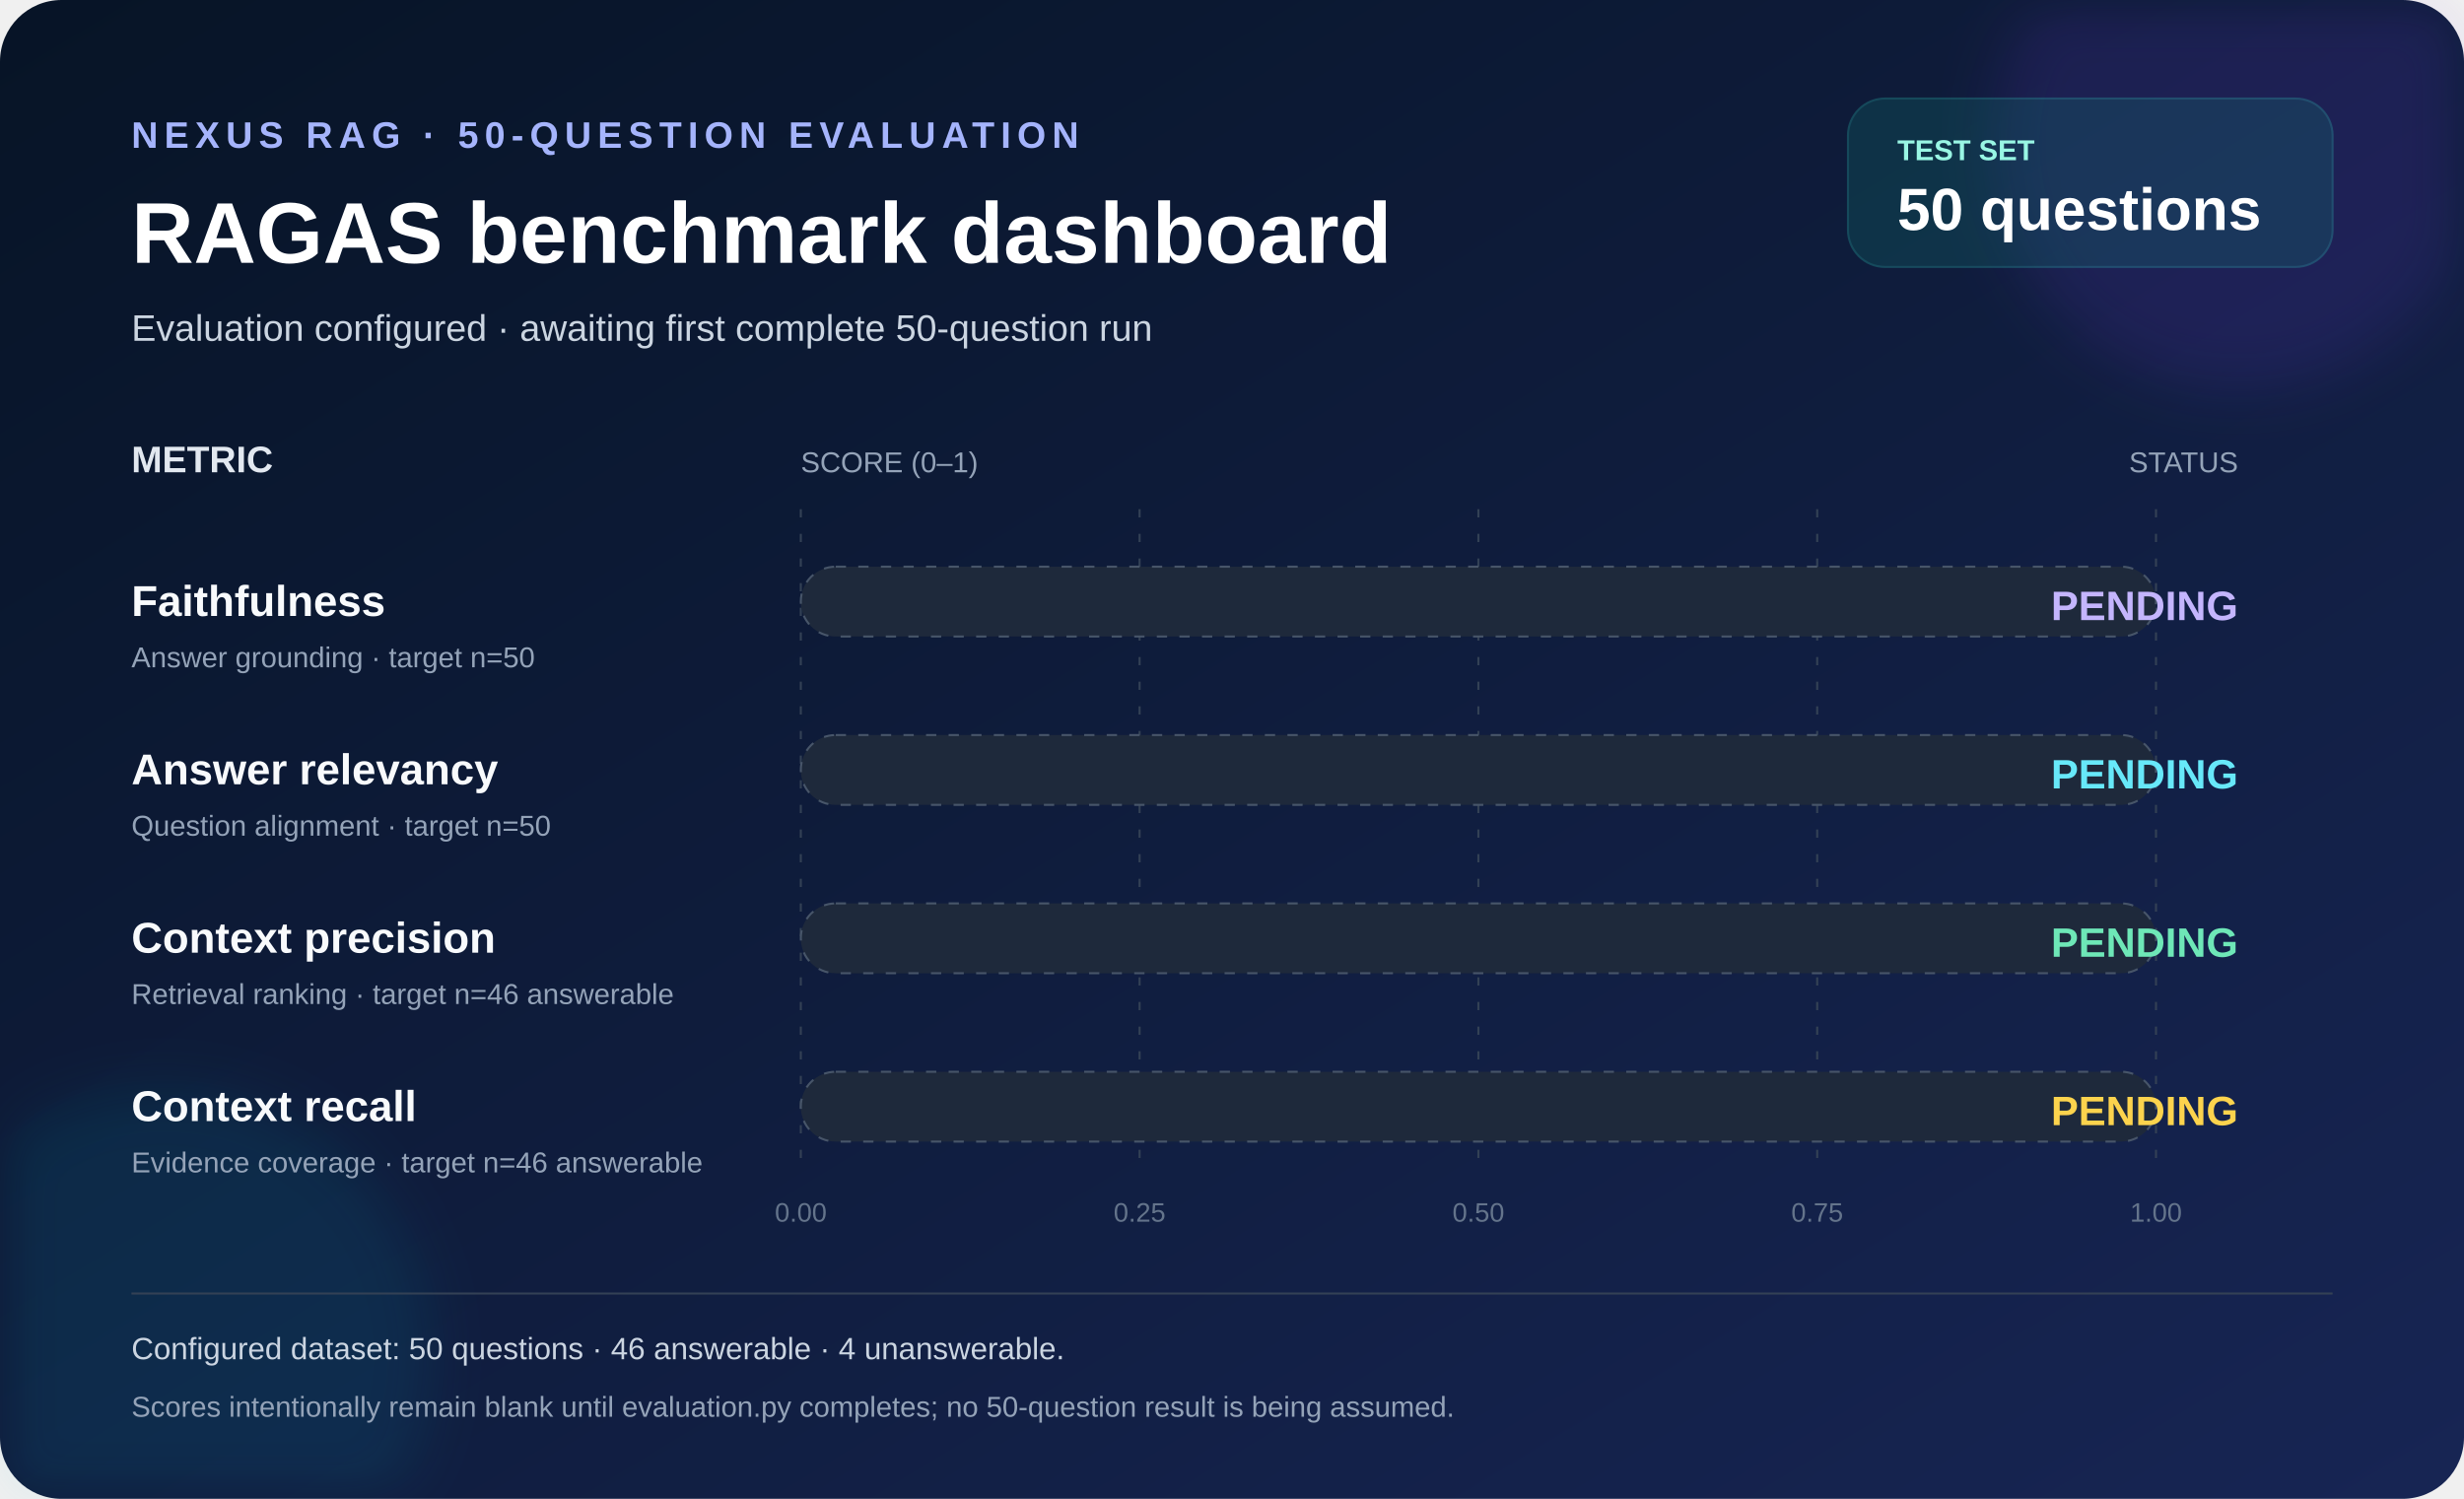
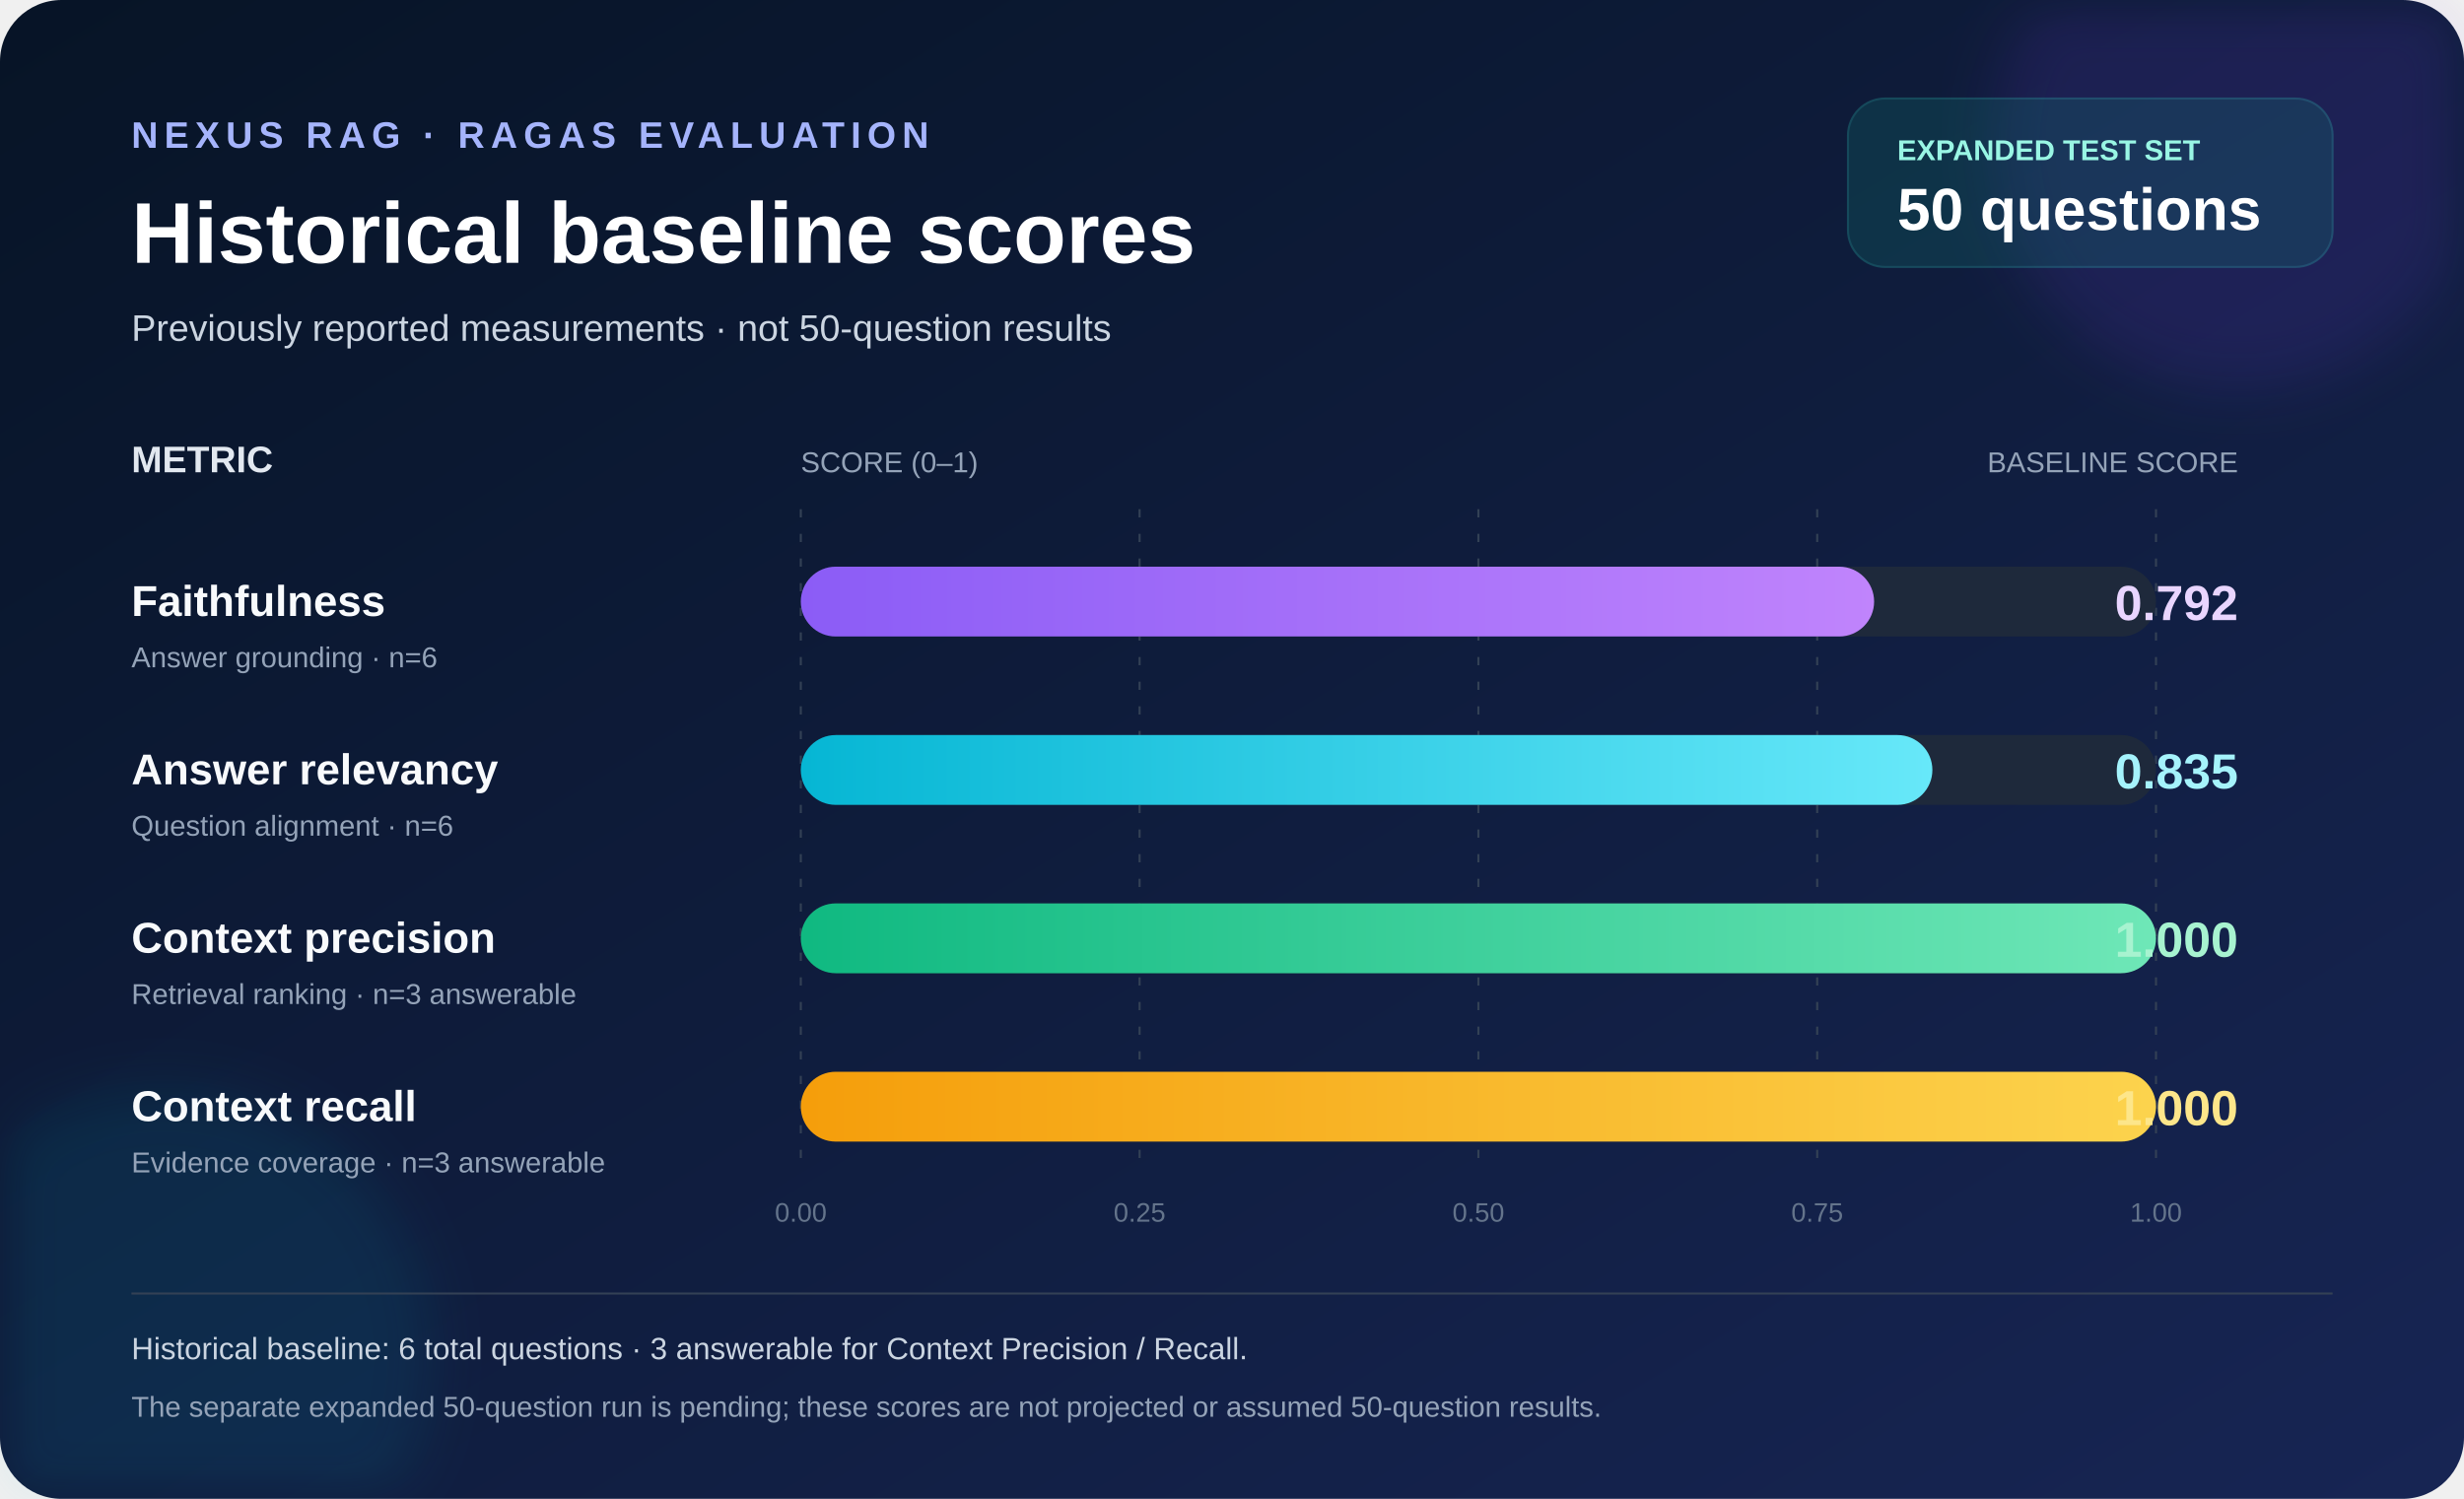
<svg xmlns="http://www.w3.org/2000/svg" width="1200" height="730" viewBox="0 0 1200 730" role="img" aria-labelledby="title desc">
  <defs>
    <linearGradient id="bg" x1="0" y1="0" x2="1" y2="1">
      <stop stop-color="#071426" />
      <stop offset="1" stop-color="#172554" />
    </linearGradient>
    <linearGradient id="a" x1="0" x2="1">
      <stop stop-color="#8b5cf6" />
      <stop offset="1" stop-color="#c084fc" />
    </linearGradient>
    <linearGradient id="b" x1="0" x2="1">
      <stop stop-color="#06b6d4" />
      <stop offset="1" stop-color="#67e8f9" />
    </linearGradient>
    <linearGradient id="c" x1="0" x2="1">
      <stop stop-color="#10b981" />
      <stop offset="1" stop-color="#6ee7b7" />
    </linearGradient>
    <linearGradient id="d" x1="0" x2="1">
      <stop stop-color="#f59e0b" />
      <stop offset="1" stop-color="#fcd34d" />
    </linearGradient>
    <filter id="shadow">
      <feGaussianBlur stdDeviation="14" />
    </filter>
  </defs>
  <rect width="1200" height="730" rx="30" fill="url(#bg)" />
  <circle cx="1090" cy="70" r="120" fill="#7c3aed" opacity=".13" filter="url(#shadow)" />
  <circle cx="80" cy="660" r="130" fill="#06b6d4" opacity=".10" filter="url(#shadow)" />
-   <text x="64" y="72" fill="#a5b4fc" font-family="Arial,sans-serif" font-size="18" font-weight="700" letter-spacing="3">NEXUS RAG · 50-QUESTION EVALUATION</text>
-   <text x="64" y="128" fill="#ffffff" font-family="Arial,sans-serif" font-size="42" font-weight="700">RAGAS benchmark dashboard</text>
-   <text x="64" y="166" fill="#cbd5e1" font-family="Arial,sans-serif" font-size="18">Evaluation configured · awaiting first complete 50-question run</text>
+   <text x="64" y="72" fill="#a5b4fc" font-family="Arial,sans-serif" font-size="18" font-weight="700" letter-spacing="3">NEXUS RAG · RAGAS EVALUATION</text>
+   <text x="64" y="128" fill="#ffffff" font-family="Arial,sans-serif" font-size="42" font-weight="700">Historical baseline scores</text>
+   <text x="64" y="166" fill="#cbd5e1" font-family="Arial,sans-serif" font-size="18">Previously reported measurements · not 50-question results</text>
  <rect x="900" y="48" width="236" height="82" rx="18" fill="#0f766e" opacity=".25" stroke="#2dd4bf" />
-   <text x="924" y="78" fill="#99f6e4" font-family="Arial,sans-serif" font-size="14" font-weight="700">TEST SET</text>
+   <text x="924" y="78" fill="#99f6e4" font-family="Arial,sans-serif" font-size="14" font-weight="700">EXPANDED TEST SET</text>
  <text x="924" y="112" fill="#ffffff" font-family="Arial,sans-serif" font-size="29" font-weight="700">50 questions</text>
  <g font-family="Arial,sans-serif">
    <text x="64" y="230" fill="#e2e8f0" font-size="18" font-weight="700">METRIC</text>
    <text x="390" y="230" fill="#94a3b8" font-size="14">SCORE (0–1)</text>
-     <text x="1090" y="230" fill="#94a3b8" font-size="14" text-anchor="end">STATUS</text>
+     <text x="1090" y="230" fill="#94a3b8" font-size="14" text-anchor="end">BASELINE SCORE</text>
    <g stroke="#334155" stroke-dasharray="4 8">
      <line x1="390" y1="248" x2="390" y2="572" />
      <line x1="555" y1="248" x2="555" y2="572" />
      <line x1="720" y1="248" x2="720" y2="572" />
      <line x1="885" y1="248" x2="885" y2="572" />
      <line x1="1050" y1="248" x2="1050" y2="572" />
    </g>
    <g fill="#64748b" font-size="13">
      <text x="390" y="595" text-anchor="middle">0.00</text>
      <text x="555" y="595" text-anchor="middle">0.25</text>
      <text x="720" y="595" text-anchor="middle">0.50</text>
      <text x="885" y="595" text-anchor="middle">0.75</text>
      <text x="1050" y="595" text-anchor="middle">1.00</text>
    </g>
    <text x="64" y="300" fill="#f8fafc" font-size="21" font-weight="700">Faithfulness</text>
-     <text x="64" y="325" fill="#94a3b8" font-size="14">Answer grounding · target n=50</text>
-     <rect x="390" y="276" width="660" height="34" rx="17" fill="#1e293b" stroke="#475569" stroke-dasharray="5 6" />
-     <text x="1090" y="302" fill="#c4b5fd" font-size="20" font-weight="700" text-anchor="end">PENDING</text>
+     <text x="64" y="325" fill="#94a3b8" font-size="14">Answer grounding · n=6</text>
+     <rect x="390" y="276" width="660" height="34" rx="17" fill="#1e293b" />
+     <rect x="390" y="276" width="522.72" height="34" rx="17" fill="url(#a)" />
+     <text x="1090" y="302" fill="#e9d5ff" font-size="24" font-weight="700" text-anchor="end">0.792</text>
    <text x="64" y="382" fill="#f8fafc" font-size="21" font-weight="700">Answer relevancy</text>
-     <text x="64" y="407" fill="#94a3b8" font-size="14">Question alignment · target n=50</text>
-     <rect x="390" y="358" width="660" height="34" rx="17" fill="#1e293b" stroke="#475569" stroke-dasharray="5 6" />
-     <text x="1090" y="384" fill="#67e8f9" font-size="20" font-weight="700" text-anchor="end">PENDING</text>
+     <text x="64" y="407" fill="#94a3b8" font-size="14">Question alignment · n=6</text>
+     <rect x="390" y="358" width="660" height="34" rx="17" fill="#1e293b" />
+     <rect x="390" y="358" width="551.1" height="34" rx="17" fill="url(#b)" />
+     <text x="1090" y="384" fill="#a5f3fc" font-size="24" font-weight="700" text-anchor="end">0.835</text>
    <text x="64" y="464" fill="#f8fafc" font-size="21" font-weight="700">Context precision</text>
-     <text x="64" y="489" fill="#94a3b8" font-size="14">Retrieval ranking · target n=46 answerable</text>
-     <rect x="390" y="440" width="660" height="34" rx="17" fill="#1e293b" stroke="#475569" stroke-dasharray="5 6" />
-     <text x="1090" y="466" fill="#6ee7b7" font-size="20" font-weight="700" text-anchor="end">PENDING</text>
+     <text x="64" y="489" fill="#94a3b8" font-size="14">Retrieval ranking · n=3 answerable</text>
+     <rect x="390" y="440" width="660" height="34" rx="17" fill="#1e293b" />
+     <rect x="390" y="440" width="660" height="34" rx="17" fill="url(#c)" />
+     <text x="1090" y="466" fill="#a7f3d0" font-size="24" font-weight="700" text-anchor="end">1.000</text>
    <text x="64" y="546" fill="#f8fafc" font-size="21" font-weight="700">Context recall</text>
-     <text x="64" y="571" fill="#94a3b8" font-size="14">Evidence coverage · target n=46 answerable</text>
-     <rect x="390" y="522" width="660" height="34" rx="17" fill="#1e293b" stroke="#475569" stroke-dasharray="5 6" />
-     <text x="1090" y="548" fill="#fcd34d" font-size="20" font-weight="700" text-anchor="end">PENDING</text>
+     <text x="64" y="571" fill="#94a3b8" font-size="14">Evidence coverage · n=3 answerable</text>
+     <rect x="390" y="522" width="660" height="34" rx="17" fill="#1e293b" />
+     <rect x="390" y="522" width="660" height="34" rx="17" fill="url(#d)" />
+     <text x="1090" y="548" fill="#fde68a" font-size="24" font-weight="700" text-anchor="end">1.000</text>
  </g>
  <line x1="64" y1="630" x2="1136" y2="630" stroke="#334155" />
-   <text x="64" y="662" fill="#cbd5e1" font-family="Arial,sans-serif" font-size="15">Configured dataset: 50 questions · 46 answerable · 4 unanswerable.</text>
-   <text x="64" y="690" fill="#94a3b8" font-family="Arial,sans-serif" font-size="14">Scores intentionally remain blank until evaluation.py completes; no 50-question result is being assumed.</text>
+   <text x="64" y="662" fill="#cbd5e1" font-family="Arial,sans-serif" font-size="15">Historical baseline: 6 total questions · 3 answerable for Context Precision / Recall.</text>
+   <text x="64" y="690" fill="#94a3b8" font-family="Arial,sans-serif" font-size="14">The separate expanded 50-question run is pending; these scores are not projected or assumed 50-question results.</text>
</svg>
